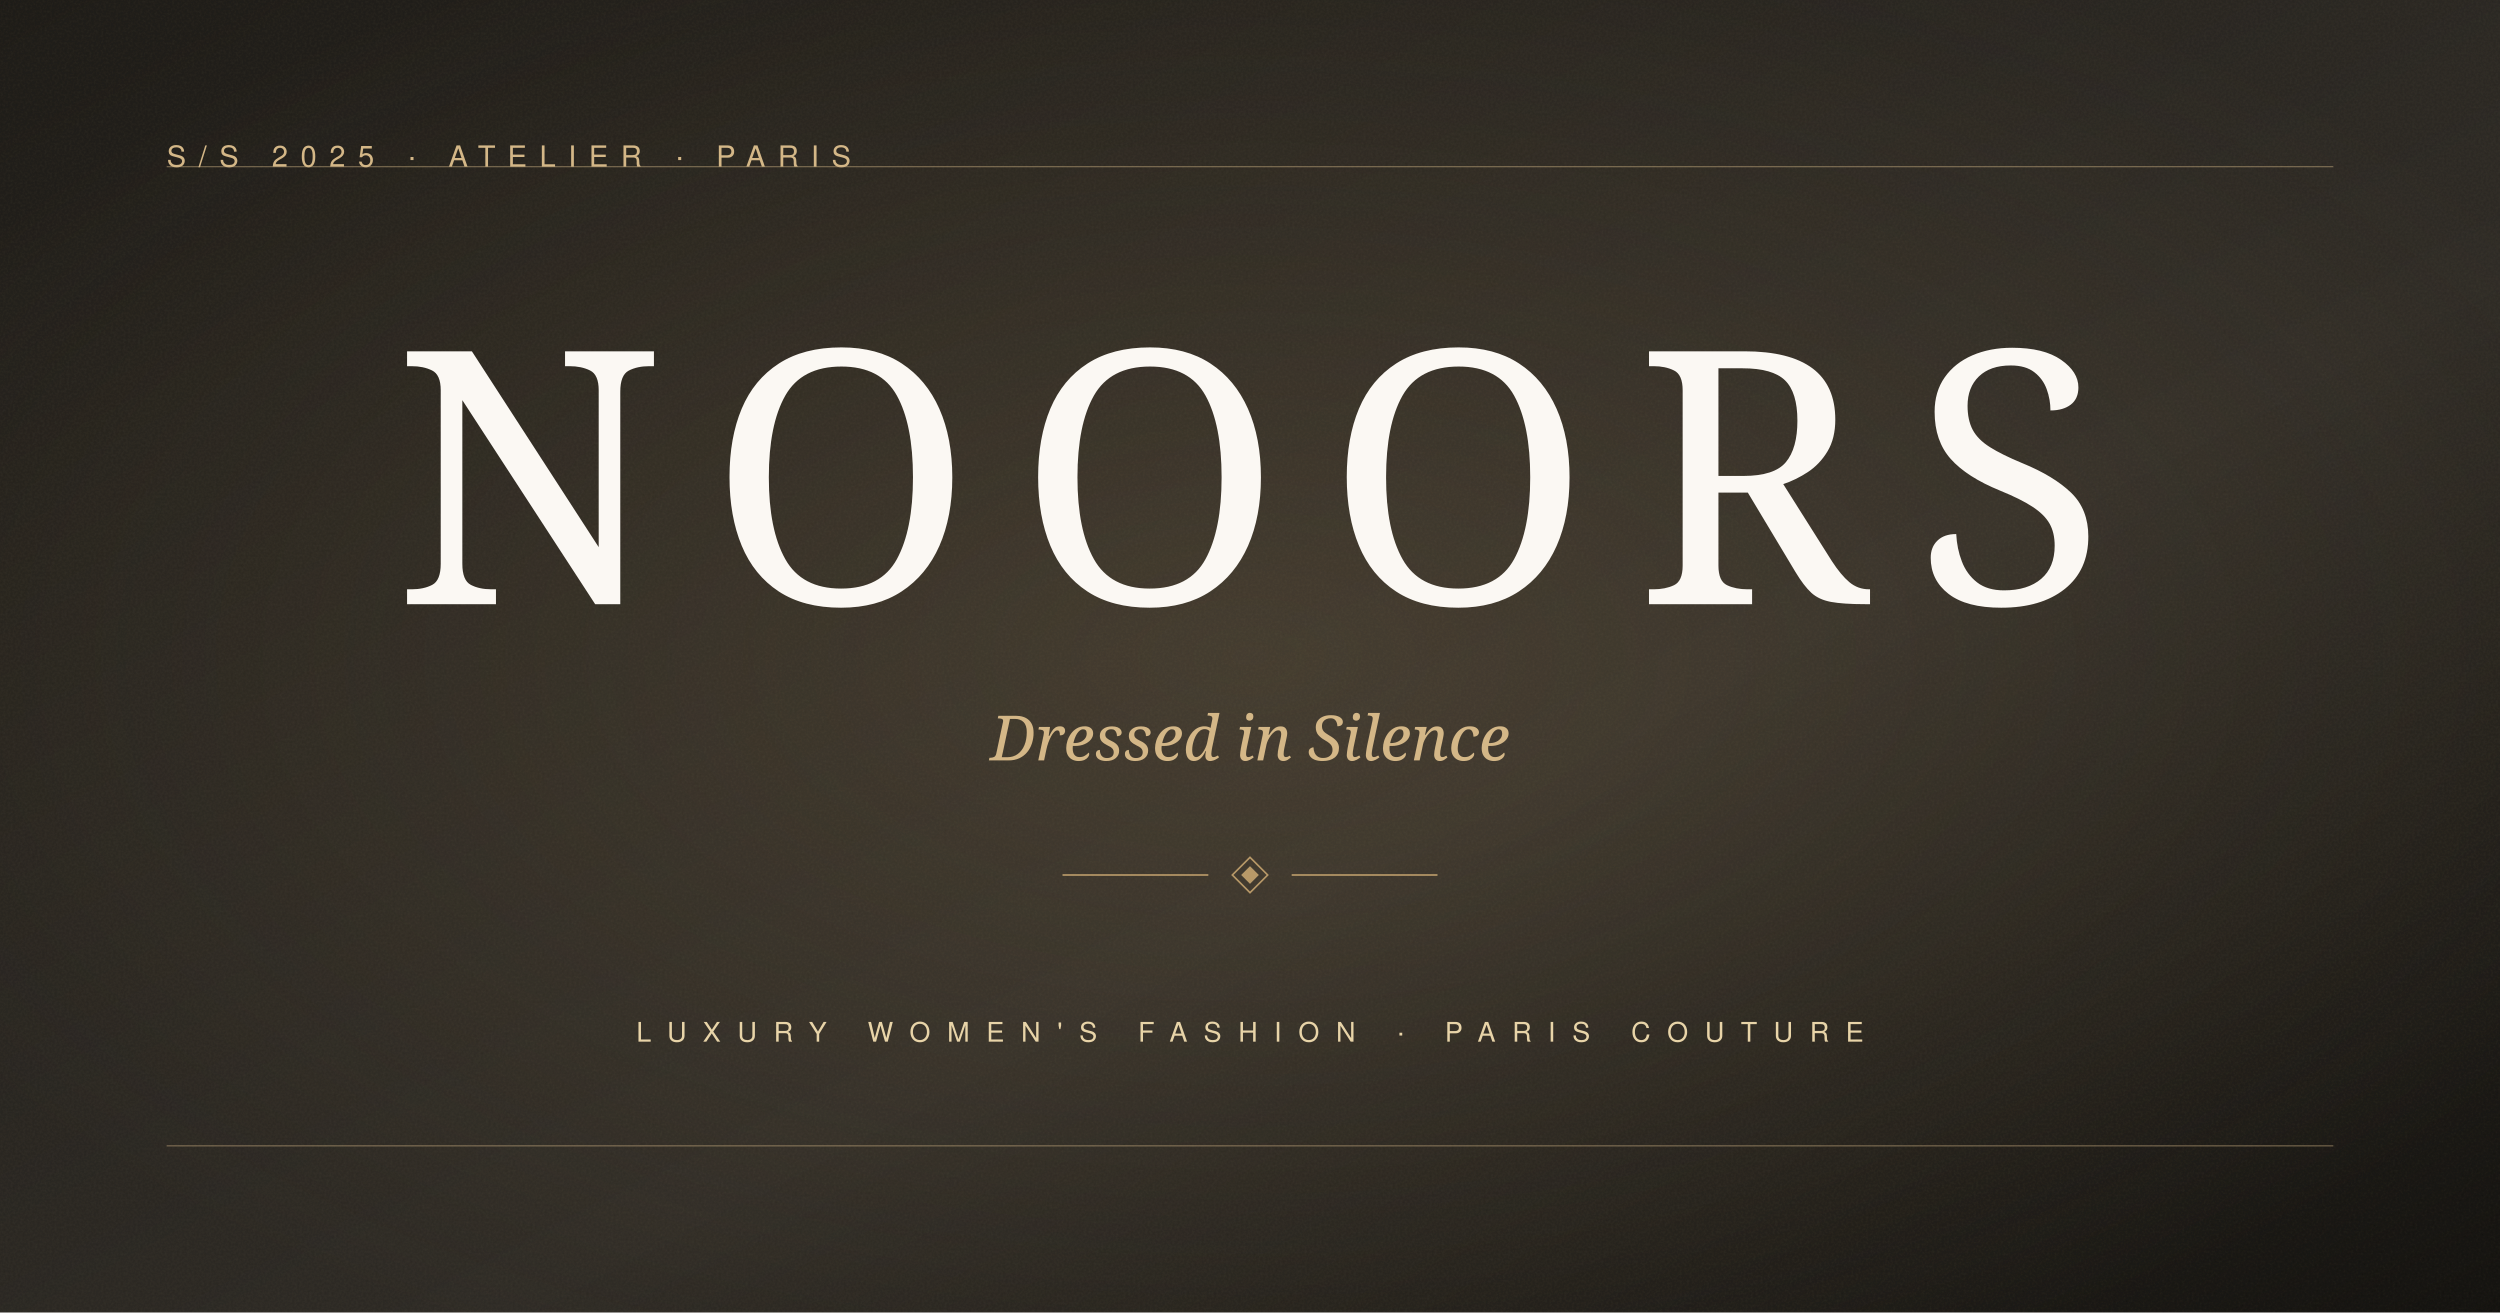
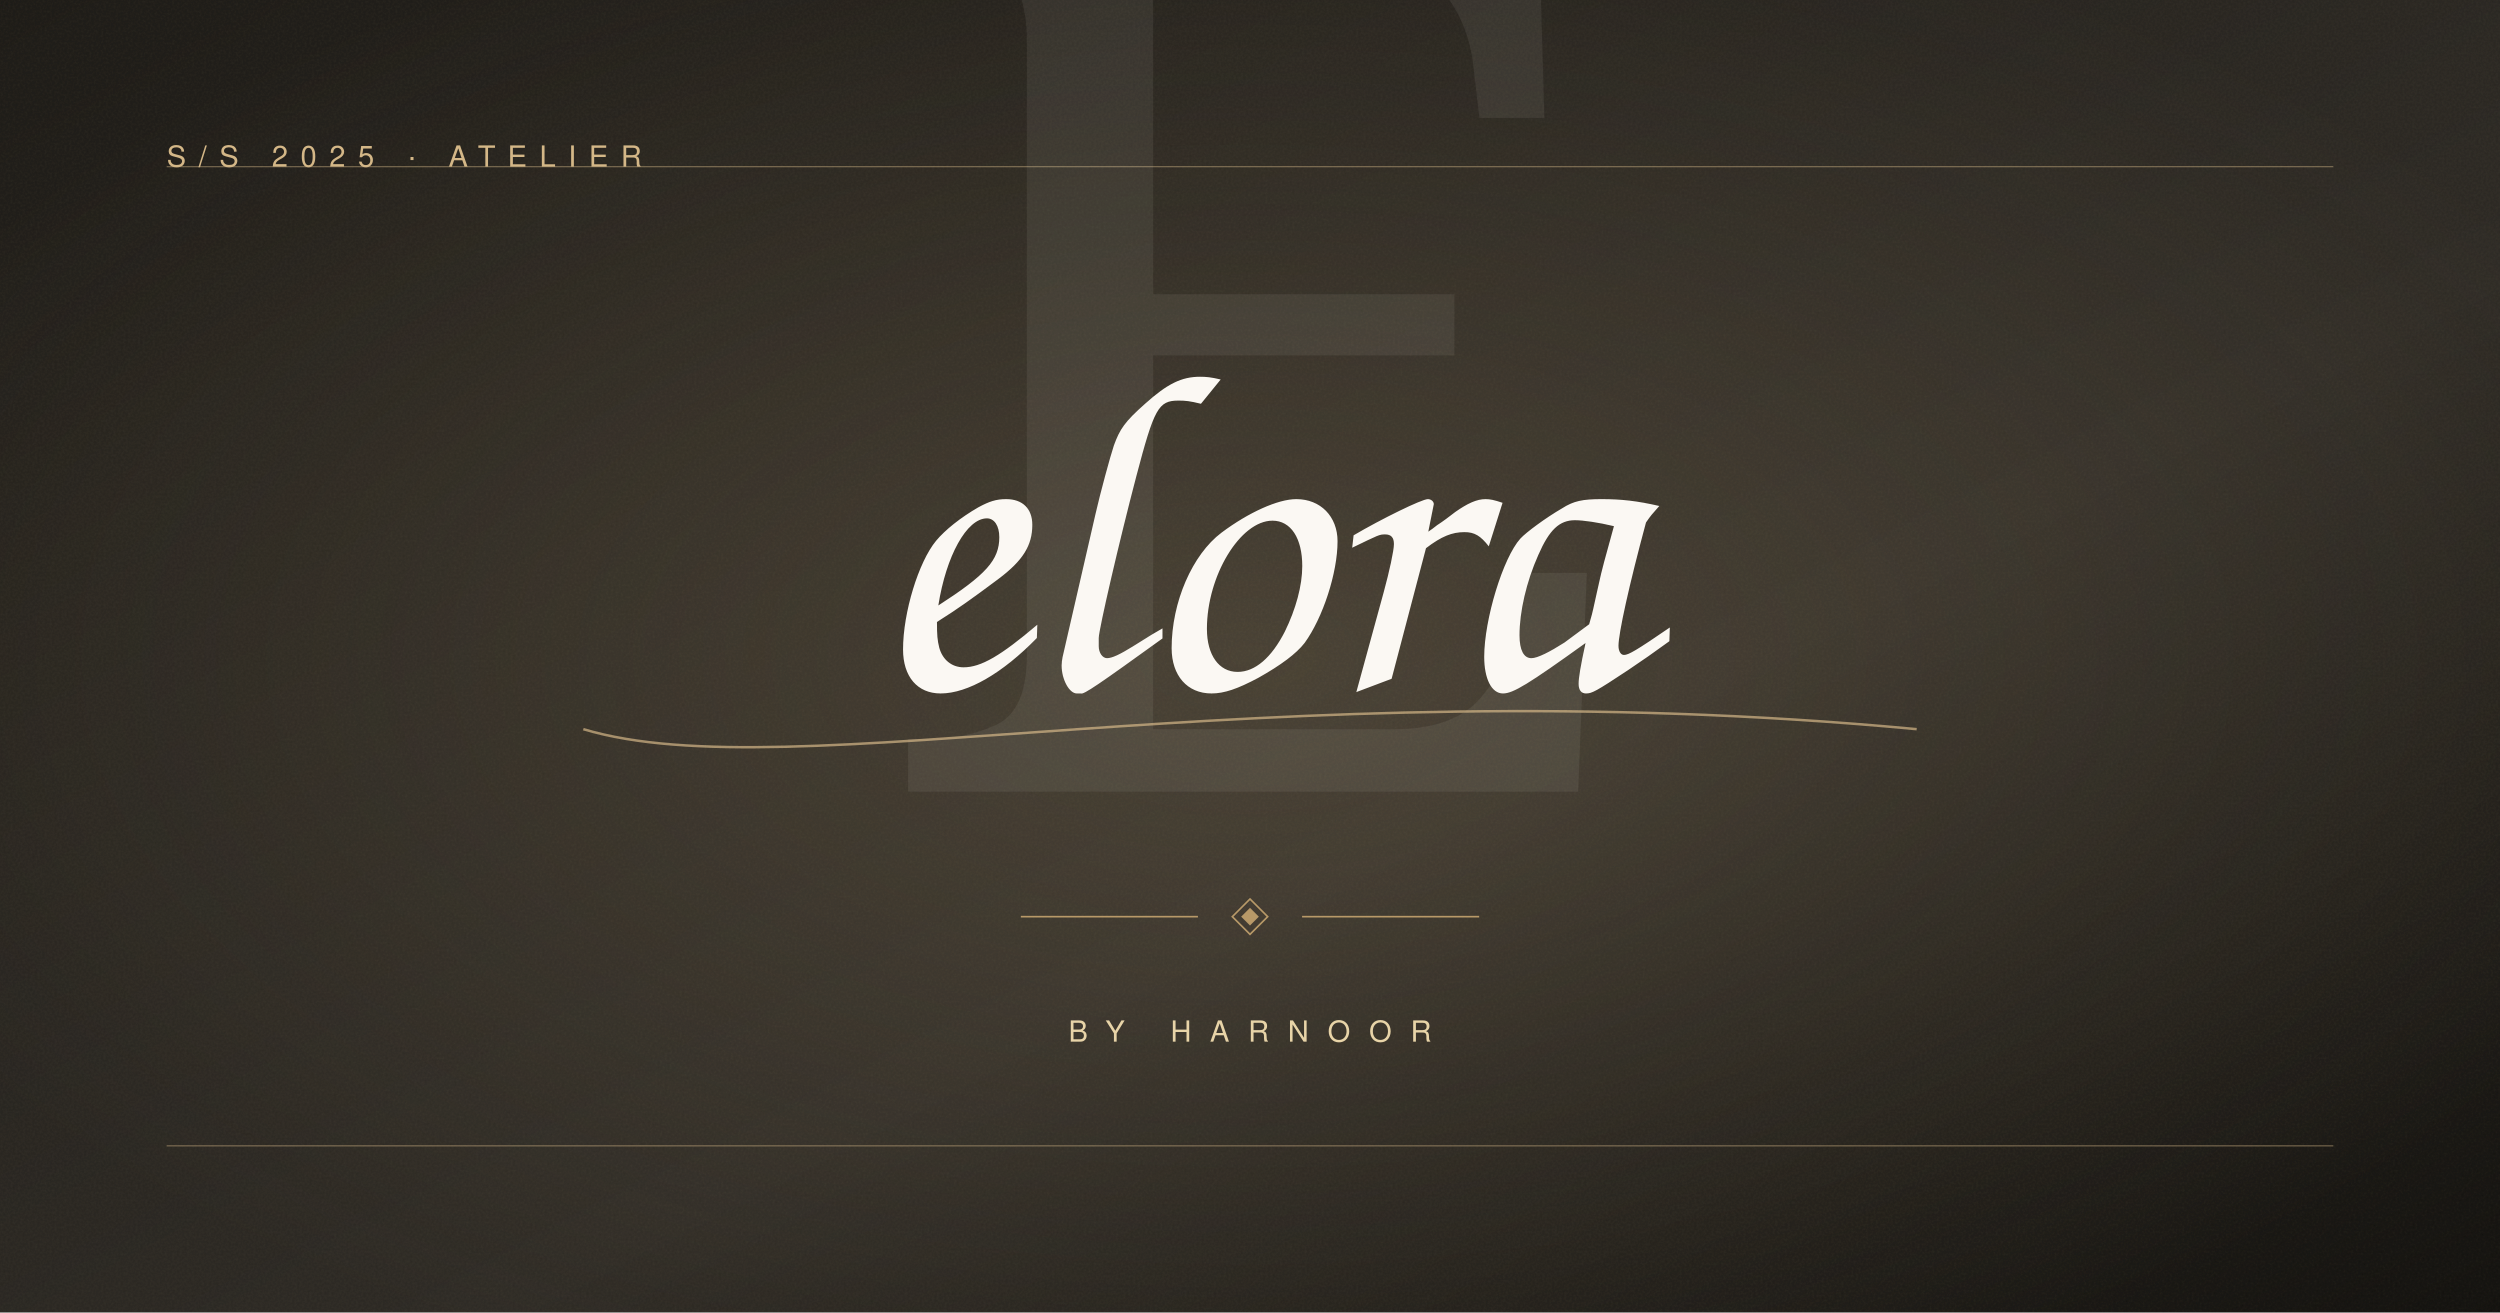
<svg xmlns="http://www.w3.org/2000/svg" viewBox="0 0 1200 630" width="1200" height="630">
  <defs>
    <linearGradient id="bg" x1="0" y1="0" x2="1" y2="1">
      <stop offset="0%" stop-color="#1a1814" />
      <stop offset="60%" stop-color="#2a2722" />
      <stop offset="100%" stop-color="#0f0e0b" />
    </linearGradient>
    <radialGradient id="glow" cx="50%" cy="50%" r="60%">
-       <stop offset="0%" stop-color="#b89968" stop-opacity="0.18" />
-       <stop offset="100%" stop-color="#b89968" stop-opacity="0" />
+       <stop offset="0%" stop-color="#d4b787" stop-opacity="0.18" />
+       <stop offset="100%" stop-color="#d4b787" stop-opacity="0" />
    </radialGradient>
    <filter id="grain">
      <feTurbulence type="fractalNoise" baseFrequency="0.85" numOctaves="2" stitchTiles="stitch" />
      <feColorMatrix values="0 0 0 0 0.7  0 0 0 0 0.6  0 0 0 0 0.4  0 0 0 0.07 0" />
    </filter>
  </defs>
  <rect width="1200" height="630" fill="url(#bg)" />
  <rect width="1200" height="630" fill="url(#glow)" />
  <rect width="1200" height="630" filter="url(#grain)" opacity="0.9" />
  <g stroke="rgba(212,183,135,0.45)" stroke-width="0.6" fill="none">
    <line x1="80" y1="80" x2="1120" y2="80" />
    <line x1="80" y1="550" x2="1120" y2="550" />
  </g>
  <g transform="translate(80,80)">
    <text x="0" y="0" fill="#d4b787" font-family="Helvetica, Arial, sans-serif" font-size="14" letter-spacing="6">
-       S/S 2025 · ATELIER · PARIS
+       S/S 2025 · ATELIER
    </text>
  </g>
-   <g transform="translate(600,290)" text-anchor="middle">
-     <text x="0" y="0" fill="#fbf8f3" font-family="'Cormorant Garamond', Georgia, serif" font-weight="300" font-size="170" letter-spacing="22">
-       NOOORS
+   <text x="600" y="380" text-anchor="middle" fill="#fbf8f3" opacity="0.07" font-family="Georgia, serif" font-weight="400" font-size="600">E</text>
+   <g transform="translate(600,330)" text-anchor="middle">
+     <text x="0" y="0" fill="#fbf8f3" font-family="Allura, 'Brush Script MT', cursive" font-style="italic" font-weight="400" font-size="220">
+       elora
    </text>
  </g>
-   <g transform="translate(600,365)" text-anchor="middle">
-     <text x="0" y="0" fill="#d4b787" font-family="'Cormorant Garamond', Georgia, serif" font-style="italic" font-weight="300" font-size="30">
-       Dressed in Silence
-     </text>
-   </g>
-   <g transform="translate(600,420)">
-     <line x1="-90" y1="0" x2="-20" y2="0" stroke="#b89968" stroke-width="0.8" />
+   <path d="M 280 350 C 380 380, 600 320, 920 350" fill="none" stroke="#d4b787" stroke-width="1.2" opacity="0.7" />
+   <g transform="translate(600,440)">
+     <line x1="-110" y1="0" x2="-25" y2="0" stroke="#b89968" stroke-width="0.8" />
    <g transform="translate(0,0) rotate(45)">
      <rect x="-6" y="-6" width="12" height="12" fill="none" stroke="#b89968" stroke-width="0.8" />
      <rect x="-3" y="-3" width="6" height="6" fill="#b89968" />
    </g>
-     <line x1="20" y1="0" x2="90" y2="0" stroke="#b89968" stroke-width="0.8" />
+     <line x1="25" y1="0" x2="110" y2="0" stroke="#b89968" stroke-width="0.8" />
  </g>
  <g transform="translate(600,500)" text-anchor="middle">
-     <text x="0" y="0" fill="#e8d4a8" font-family="Helvetica, Arial, sans-serif" font-size="13" letter-spacing="8">
-       LUXURY  WOMEN'S  FASHION  ·  PARIS  COUTURE
+     <text x="0" y="0" fill="#e8d4a8" font-family="Helvetica, Arial, sans-serif" font-size="14" letter-spacing="9">
+       BY  HARNOOR
    </text>
  </g>
</svg>
